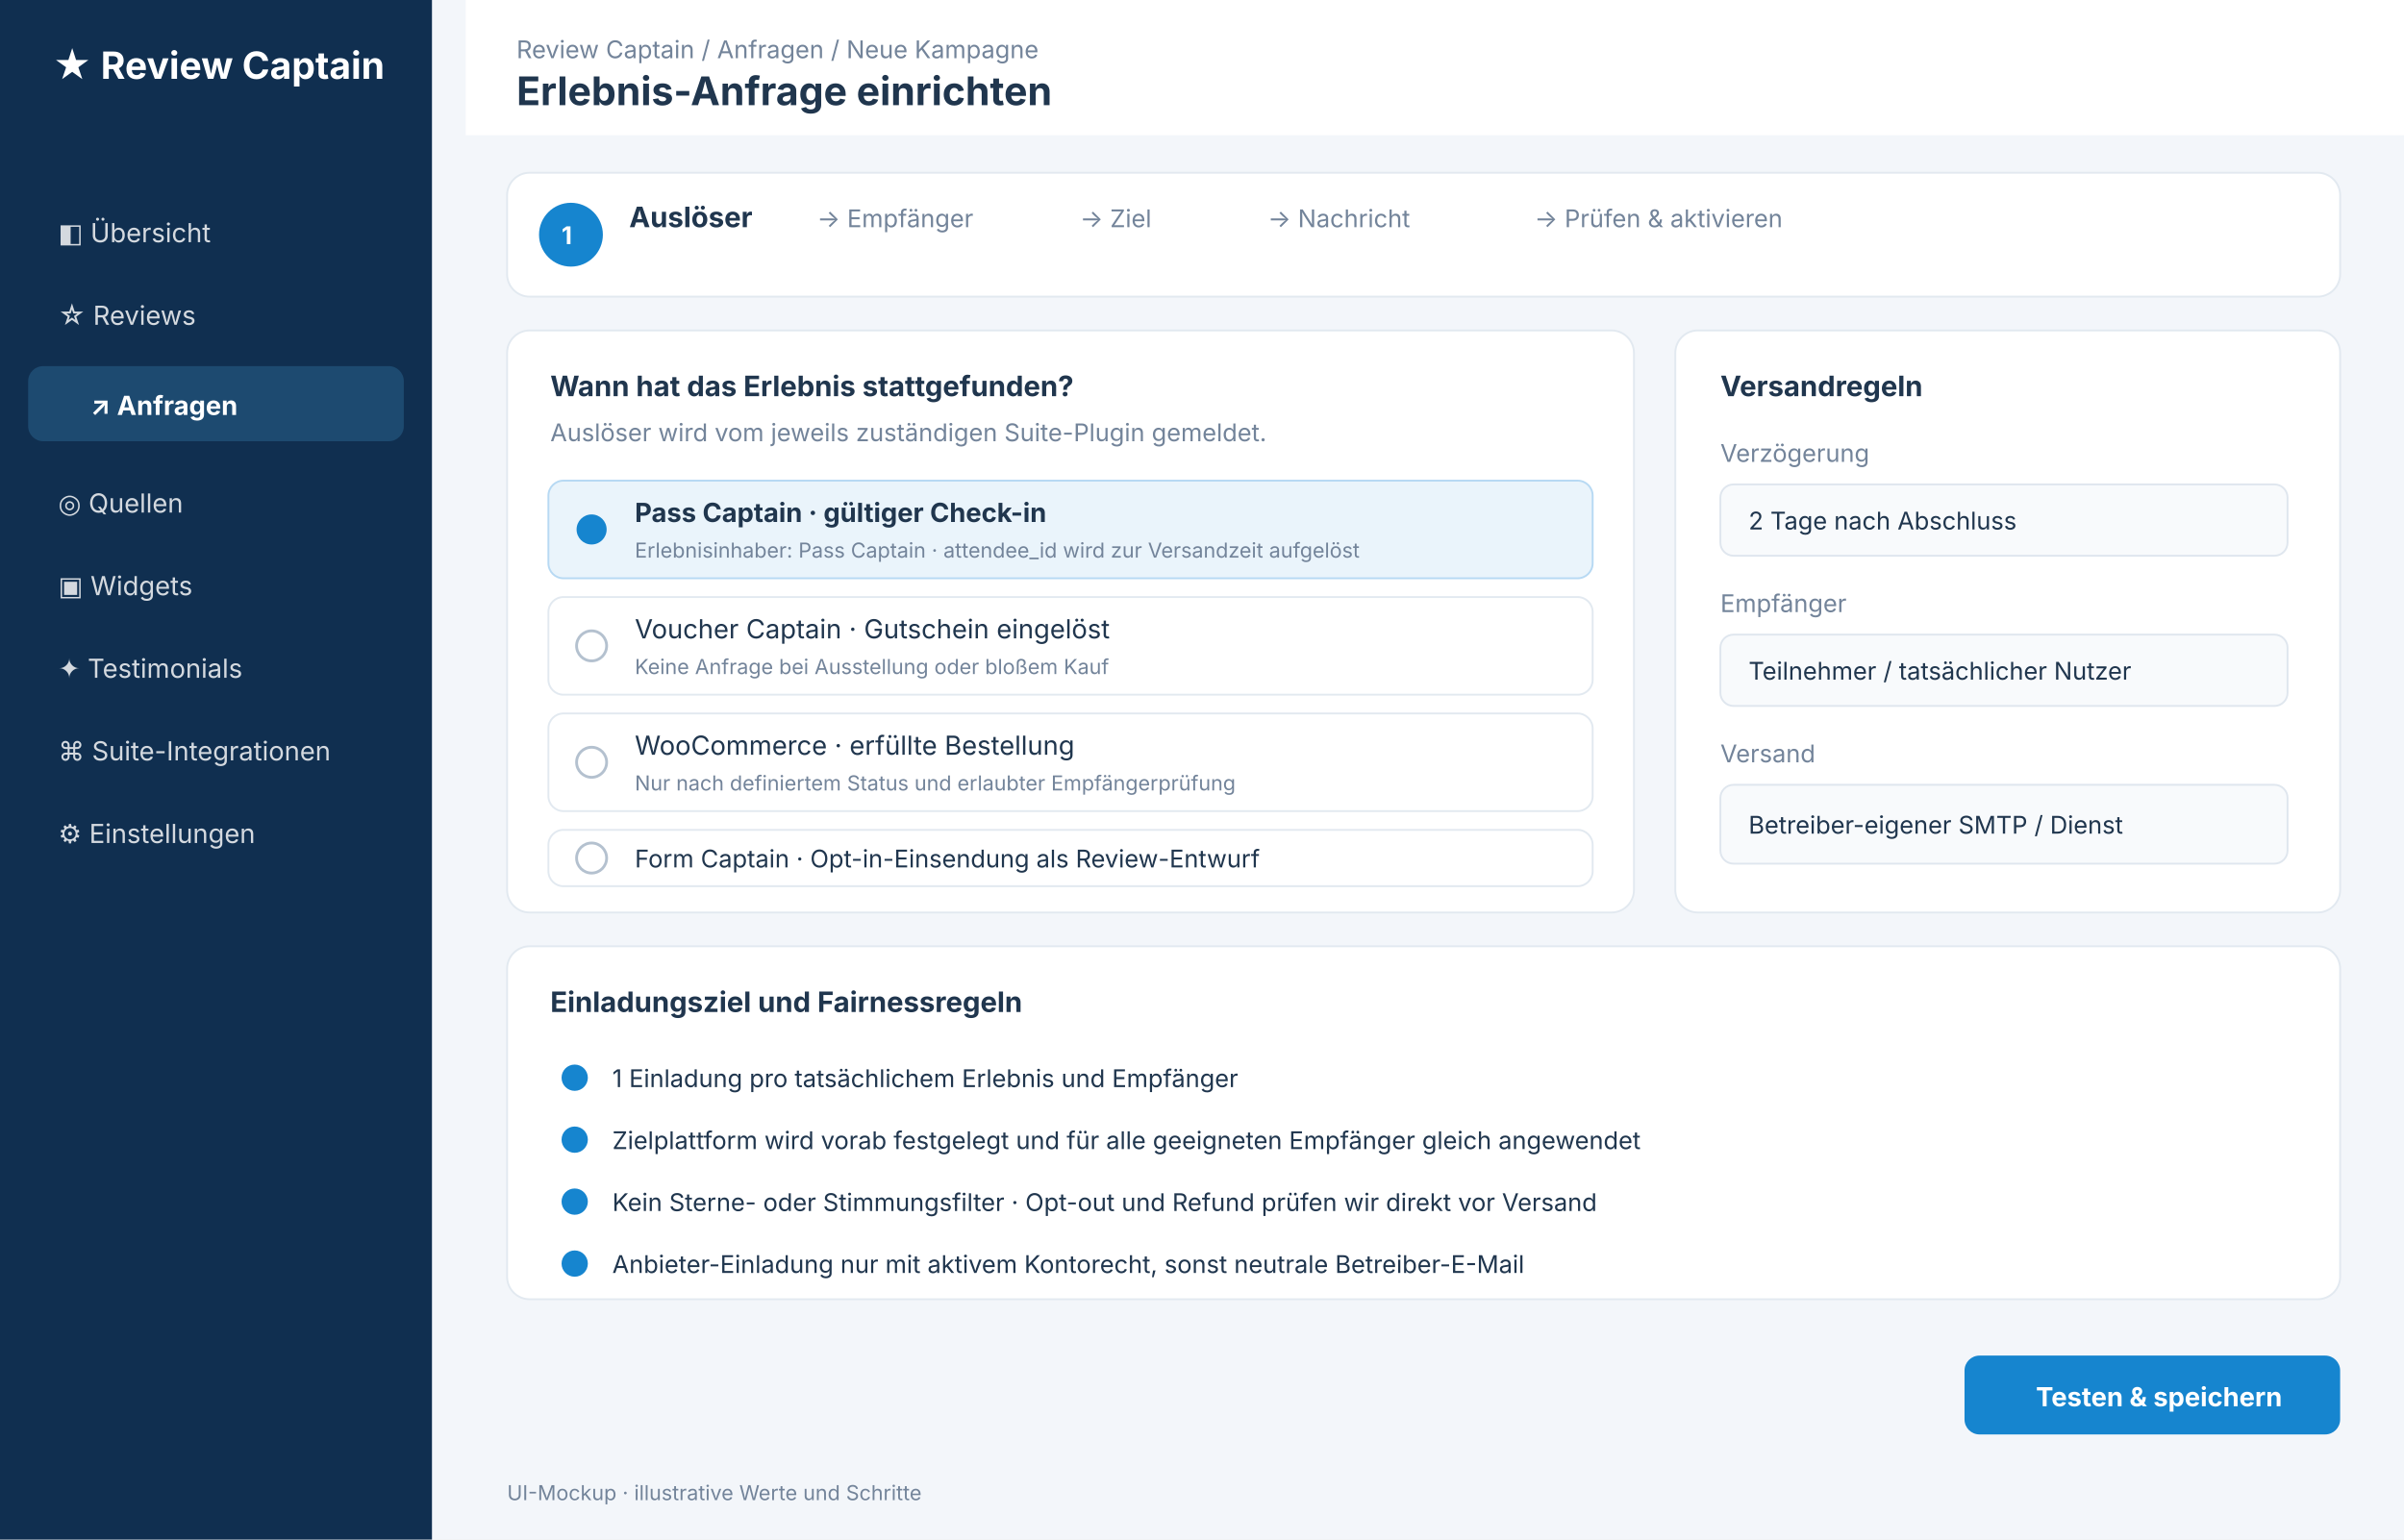
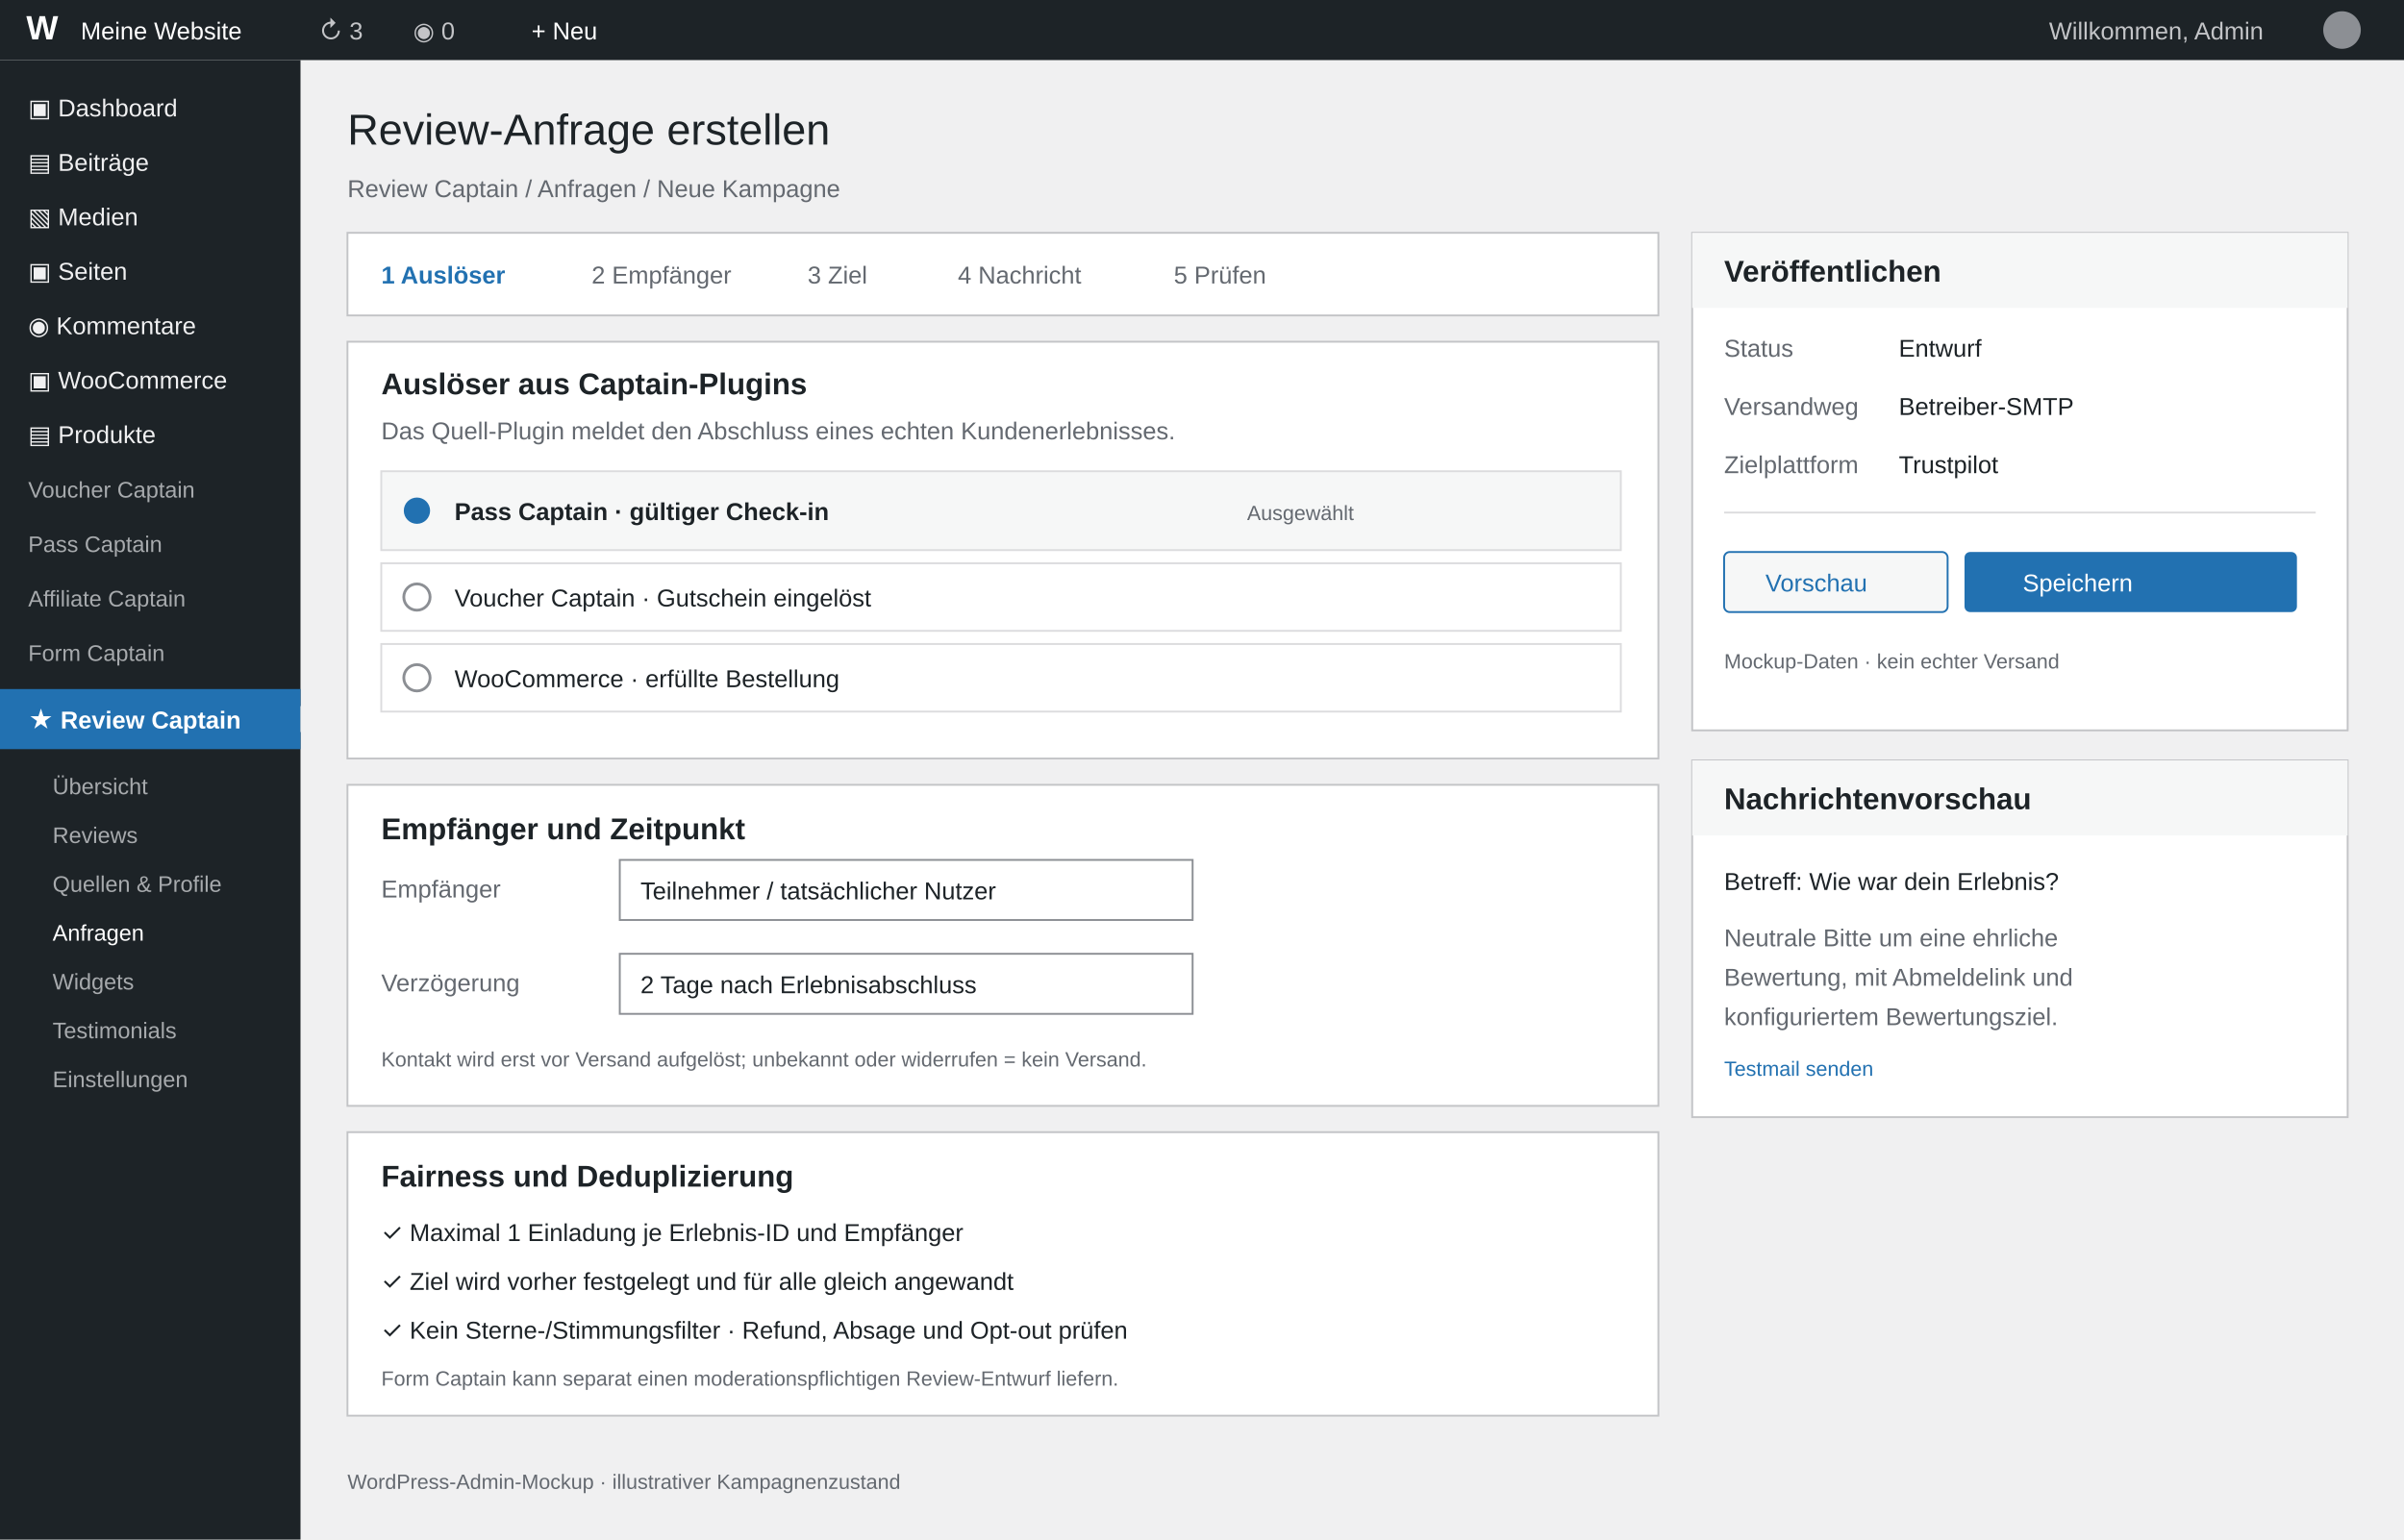
- <svg xmlns="http://www.w3.org/2000/svg" viewBox="0 0 1280 820" role="img" aria-label="Review Captain Einladungskampagne Mockup">
+ <svg xmlns="http://www.w3.org/2000/svg" viewBox="0 0 1280 820" role="img" aria-label="WordPress Admin Mockup: Review Anfrage Kampagne">
  <defs>
    <style>
- *{font-family:Inter,Arial,sans-serif}.bg{fill:#f3f6fa}.nav{fill:#102f50}.card{fill:#fff;stroke:#e2e9f0;stroke-width:1}.muted{fill:#73849a}.ink{fill:#20364e}.blue{fill:#1685cf}.green{fill:#16835d}.line{stroke:#e8edf3;stroke-width:1}.tiny{font-size:11px}.small{font-size:13px}.body{font-size:14px}.h2{font-size:21px;font-weight:700}.h3{font-size:15px;font-weight:700}.white{fill:#fff}.tag{fill:#e9f7f0}.tagBlue{fill:#eaf4fb}.radio{fill:#fff;stroke:#b4c1cf;stroke-width:1.5}
+ *{font-family:-apple-system,BlinkMacSystemFont,"Segoe UI",Arial,sans-serif}.canvas{fill:#f0f0f1}.adminbar{fill:#1d2327}.sidebar{fill:#1d2327}.sideText{fill:#f0f0f1;font-size:13px}.sideMuted{fill:#a7aaad;font-size:12px}.main{fill:#1d2327}.muted{fill:#646970}.ink{fill:#1d2327}.blue{fill:#2271b1}.green{fill:#008a20}.white{fill:#fff}.panel{fill:#fff;stroke:#c3c4c7;stroke-width:1}.line{stroke:#dcdcde;stroke-width:1}.h1{font-size:23px;font-weight:400}.h2{font-size:16px;font-weight:600}.small{font-size:13px}.tiny{font-size:11px}.button{fill:#f6f7f7;stroke:#2271b1;stroke-width:1}.primary{fill:#2271b1}.tag{fill:#edfaef;stroke:#b8e6bf}.radio{fill:#fff;stroke:#8c8f94;stroke-width:1.5}
</style>
  </defs>
-   <rect class="bg" width="1280" height="820" />
-   <rect class="nav" width="230" height="820" />
-   <text x="28" y="42" class="white" font-size="20" font-weight="700">★ Review Captain</text>
-   <text x="31" y="129" class="white body" opacity=".82">◧  Übersicht</text>
-   <text x="31" y="173" class="white body" opacity=".82">☆  Reviews</text>
-   <rect x="15" y="195" width="200" height="40" rx="8" fill="#1d4a70" />
-   <text x="48" y="221" class="white body" font-weight="700">↗  Anfragen</text>
-   <text x="31" y="273" class="white body" opacity=".82">◎  Quellen</text>
-   <text x="31" y="317" class="white body" opacity=".82">▣  Widgets</text>
-   <text x="31" y="361" class="white body" opacity=".82">✦  Testimonials</text>
-   <text x="31" y="405" class="white body" opacity=".82">⌘  Suite-Integrationen</text>
-   <text x="31" y="449" class="white body" opacity=".82">⚙  Einstellungen</text>
-   <rect x="248" y="0" width="1032" height="72" fill="#fff" />
-   <text x="275" y="31" class="muted small">Review Captain  /  Anfragen  /  Neue Kampagne</text>
-   <text x="275" y="56" class="ink h2">Erlebnis-Anfrage einrichten</text>
-   <rect x="270" y="92" width="976" height="66" rx="12" class="card" />
-   <circle cx="304" cy="125" r="17" fill="#1685cf" />
-   <text x="299" y="130" class="white small" font-weight="700">1</text>
-   <text x="335" y="121" class="ink h3">Auslöser</text>
-   <text x="435" y="121" class="muted small">→ Empfänger</text>
-   <text x="575" y="121" class="muted small">→ Ziel</text>
-   <text x="675" y="121" class="muted small">→ Nachricht</text>
-   <text x="817" y="121" class="muted small">→ Prüfen &amp; aktivieren</text>
-   <rect x="270" y="176" width="600" height="310" rx="12" class="card" />
-   <text x="293" y="211" class="ink h3">Wann hat das Erlebnis stattgefunden?</text>
-   <text x="293" y="235" class="muted small">Auslöser wird vom jeweils zuständigen Suite-Plugin gemeldet.</text>
-   <rect x="292" y="256" width="556" height="52" rx="8" fill="#eaf4fb" stroke="#b7d9f3" />
-   <circle cx="315" cy="282" r="8" fill="#1685cf" />
-   <text x="338" y="278" class="ink body" font-weight="700">Pass Captain · gültiger Check-in</text>
-   <text x="338" y="297" class="muted tiny">Erlebnisinhaber: Pass Captain · attendee_id wird zur Versandzeit aufgelöst</text>
-   <rect x="292" y="318" width="556" height="52" rx="8" fill="#fff" stroke="#e2e9f0" />
-   <circle cx="315" cy="344" r="8" class="radio" />
-   <text x="338" y="340" class="ink body">Voucher Captain · Gutschein eingelöst</text>
-   <text x="338" y="359" class="muted tiny">Keine Anfrage bei Ausstellung oder bloßem Kauf</text>
-   <rect x="292" y="380" width="556" height="52" rx="8" fill="#fff" stroke="#e2e9f0" />
-   <circle cx="315" cy="406" r="8" class="radio" />
-   <text x="338" y="402" class="ink body">WooCommerce · erfüllte Bestellung</text>
-   <text x="338" y="421" class="muted tiny">Nur nach definiertem Status und erlaubter Empfängerprüfung</text>
-   <rect x="292" y="442" width="556" height="30" rx="8" fill="#fff" stroke="#e2e9f0" />
-   <circle cx="315" cy="457" r="8" class="radio" />
-   <text x="338" y="462" class="ink small">Form Captain · Opt-in-Einsendung als Review-Entwurf</text>
-   <rect x="892" y="176" width="354" height="310" rx="12" class="card" />
-   <text x="916" y="211" class="ink h3">Versandregeln</text>
-   <text x="916" y="246" class="muted small">Verzögerung</text>
-   <rect x="916" y="258" width="302" height="38" rx="7" fill="#f8fafc" stroke="#dfe6ee" />
-   <text x="931" y="282" class="ink small">2 Tage nach Abschluss</text>
-   <text x="916" y="326" class="muted small">Empfänger</text>
-   <rect x="916" y="338" width="302" height="38" rx="7" fill="#f8fafc" stroke="#dfe6ee" />
-   <text x="931" y="362" class="ink small">Teilnehmer / tatsächlicher Nutzer</text>
-   <text x="916" y="406" class="muted small">Versand</text>
-   <rect x="916" y="418" width="302" height="42" rx="7" fill="#f8fafc" stroke="#dfe6ee" />
-   <text x="931" y="444" class="ink small">Betreiber-eigener SMTP / Dienst</text>
-   <rect x="270" y="504" width="976" height="188" rx="12" class="card" />
-   <text x="293" y="539" class="ink h3">Einladungsziel und Fairnessregeln</text>
-   <circle cx="306" cy="574" r="7" fill="#1685cf" />
-   <text x="326" y="579" class="ink small">1 Einladung pro tatsächlichem Erlebnis und Empfänger</text>
-   <circle cx="306" cy="607" r="7" fill="#1685cf" />
-   <text x="326" y="612" class="ink small">Zielplattform wird vorab festgelegt und für alle geeigneten Empfänger gleich angewendet</text>
-   <circle cx="306" cy="640" r="7" fill="#1685cf" />
-   <text x="326" y="645" class="ink small">Kein Sterne- oder Stimmungsfilter · Opt-out und Refund prüfen wir direkt vor Versand</text>
-   <circle cx="306" cy="673" r="7" fill="#1685cf" />
-   <text x="326" y="678" class="ink small">Anbieter-Einladung nur mit aktivem Kontorecht, sonst neutrale Betreiber-E-Mail</text>
-   <rect x="1046" y="722" width="200" height="42" rx="8" fill="#1685cf" />
-   <text x="1084" y="749" class="white body" font-weight="700">Testen &amp; speichern</text>
-   <text x="270" y="799" class="muted tiny">UI-Mockup · illustrative Werte und Schritte</text>
+   <rect class="canvas" width="1280" height="820" />
+   <rect class="adminbar" width="1280" height="32" />
+   <text x="14" y="21" class="white" font-size="18" font-weight="700">W</text>
+   <text x="43" y="21" class="white small">Meine Website</text>
+   <text x="170" y="21" fill="#c3c4c7" class="small">↻ 3</text>
+   <text x="220" y="21" fill="#c3c4c7" class="small">◉ 0</text>
+   <text x="283" y="21" class="white small">+ Neu</text>
+   <text x="1091" y="21" fill="#c3c4c7" class="small">Willkommen, Admin</text>
+   <circle cx="1247" cy="16" r="10" fill="#8c8f94" />
+   <rect class="sidebar" x="0" y="32" width="160" height="788" />
+   <text x="15" y="62" class="sideText">▣  Dashboard</text>
+   <text x="15" y="91" class="sideText">▤  Beiträge</text>
+   <text x="15" y="120" class="sideText">▧  Medien</text>
+   <text x="15" y="149" class="sideText">▣  Seiten</text>
+   <text x="15" y="178" class="sideText">◉  Kommentare</text>
+   <text x="15" y="207" class="sideText">▣  WooCommerce</text>
+   <text x="15" y="236" class="sideText">▤  Produkte</text>
+   <text x="15" y="265" class="sideMuted">Voucher Captain</text>
+   <text x="15" y="294" class="sideMuted">Pass Captain</text>
+   <text x="15" y="323" class="sideMuted">Affiliate Captain</text>
+   <text x="15" y="352" class="sideMuted">Form Captain</text>
+   <rect x="0" y="367" width="160" height="32" fill="#2271b1" />
+   <path d="M160 376 L169 383 L160 390Z" fill="#f0f0f1" />
+   <text x="15" y="388" class="white sideText" font-weight="600">★ Review Captain</text>
+   <text x="28" y="423" class="sideMuted">Übersicht</text>
+   <text x="28" y="449" class="sideMuted">Reviews</text>
+   <text x="28" y="475" class="sideMuted">Quellen &amp; Profile</text>
+   <text x="28" y="501" class="white" font-size="12">Anfragen</text>
+   <text x="28" y="527" class="sideMuted">Widgets</text>
+   <text x="28" y="553" class="sideMuted">Testimonials</text>
+   <text x="28" y="579" class="sideMuted">Einstellungen</text>
+   <text x="185" y="77" class="main h1">Review-Anfrage erstellen</text>
+   <text x="185" y="105" class="muted small">Review Captain  /  Anfragen  /  Neue Kampagne</text>
+   <rect x="185" y="124" width="698" height="44" class="panel" />
+   <text x="203" y="151" class="blue small" font-weight="600">1 Auslöser</text>
+   <text x="315" y="151" class="muted small">2 Empfänger</text>
+   <text x="430" y="151" class="muted small">3 Ziel</text>
+   <text x="510" y="151" class="muted small">4 Nachricht</text>
+   <text x="625" y="151" class="muted small">5 Prüfen</text>
+   <rect x="185" y="182" width="698" height="222" class="panel" />
+   <text x="203" y="210" class="ink h2">Auslöser aus Captain-Plugins</text>
+   <text x="203" y="234" class="muted small">Das Quell-Plugin meldet den Abschluss eines echten Kundenerlebnisses.</text>
+   <rect x="203" y="251" width="660" height="42" fill="#f6f7f7" stroke="#dcdcde" />
+   <circle cx="222" cy="272" r="7" fill="#2271b1" />
+   <text x="242" y="277" class="ink small" font-weight="600">Pass Captain · gültiger Check-in</text>
+   <text x="664" y="277" class="muted tiny">Ausgewählt</text>
+   <rect x="203" y="300" width="660" height="36" fill="#fff" stroke="#dcdcde" />
+   <circle cx="222" cy="318" r="7" class="radio" />
+   <text x="242" y="323" class="ink small">Voucher Captain · Gutschein eingelöst</text>
+   <rect x="203" y="343" width="660" height="36" fill="#fff" stroke="#dcdcde" />
+   <circle cx="222" cy="361" r="7" class="radio" />
+   <text x="242" y="366" class="ink small">WooCommerce · erfüllte Bestellung</text>
+   <rect x="185" y="418" width="698" height="171" class="panel" />
+   <text x="203" y="447" class="ink h2">Empfänger und Zeitpunkt</text>
+   <text x="203" y="478" class="muted small">Empfänger</text>
+   <rect x="330" y="458" width="305" height="32" fill="#fff" stroke="#8c8f94" />
+   <text x="341" y="479" class="ink small">Teilnehmer / tatsächlicher Nutzer</text>
+   <text x="203" y="528" class="muted small">Verzögerung</text>
+   <rect x="330" y="508" width="305" height="32" fill="#fff" stroke="#8c8f94" />
+   <text x="341" y="529" class="ink small">2 Tage nach Erlebnisabschluss</text>
+   <text x="203" y="568" class="muted tiny">Kontakt wird erst vor Versand aufgelöst; unbekannt oder widerrufen = kein Versand.</text>
+   <rect x="185" y="603" width="698" height="151" class="panel" />
+   <text x="203" y="632" class="ink h2">Fairness und Deduplizierung</text>
+   <text x="203" y="661" class="ink small">✓ Maximal 1 Einladung je Erlebnis-ID und Empfänger</text>
+   <text x="203" y="687" class="ink small">✓ Ziel wird vorher festgelegt und für alle gleich angewandt</text>
+   <text x="203" y="713" class="ink small">✓ Kein Sterne-/Stimmungsfilter · Refund, Absage und Opt-out prüfen</text>
+   <text x="203" y="738" class="muted tiny">Form Captain kann separat einen moderationspflichtigen Review-Entwurf liefern.</text>
+   <rect x="901" y="124" width="349" height="265" class="panel" />
+   <rect x="901" y="124" width="349" height="40" fill="#f6f7f7" />
+   <text x="918" y="150" class="ink h2">Veröffentlichen</text>
+   <text x="918" y="190" class="muted small">Status</text>
+   <text x="1011" y="190" class="ink small">Entwurf</text>
+   <text x="918" y="221" class="muted small">Versandweg</text>
+   <text x="1011" y="221" class="ink small">Betreiber-SMTP</text>
+   <text x="918" y="252" class="muted small">Zielplattform</text>
+   <text x="1011" y="252" class="ink small">Trustpilot</text>
+   <line x1="918" y1="273" x2="1233" y2="273" class="line" />
+   <rect x="918" y="294" width="119" height="32" rx="3" class="button" />
+   <text x="940" y="315" class="blue small">Vorschau</text>
+   <rect x="1046" y="294" width="177" height="32" rx="3" class="primary" />
+   <text x="1077" y="315" class="white small">Speichern</text>
+   <text x="918" y="356" class="muted tiny">Mockup-Daten · kein echter Versand</text>
+   <rect x="901" y="405" width="349" height="190" class="panel" />
+   <rect x="901" y="405" width="349" height="40" fill="#f6f7f7" />
+   <text x="918" y="431" class="ink h2">Nachrichtenvorschau</text>
+   <text x="918" y="474" class="ink small">Betreff: Wie war dein Erlebnis?</text>
+   <text x="918" y="504" class="muted small">Neutrale Bitte um eine ehrliche</text>
+   <text x="918" y="525" class="muted small">Bewertung, mit Abmeldelink und</text>
+   <text x="918" y="546" class="muted small">konfiguriertem Bewertungsziel.</text>
+   <text x="918" y="573" class="blue tiny">Testmail senden</text>
+   <text x="185" y="793" class="muted tiny">WordPress-Admin-Mockup · illustrativer Kampagnenzustand</text>
</svg>
